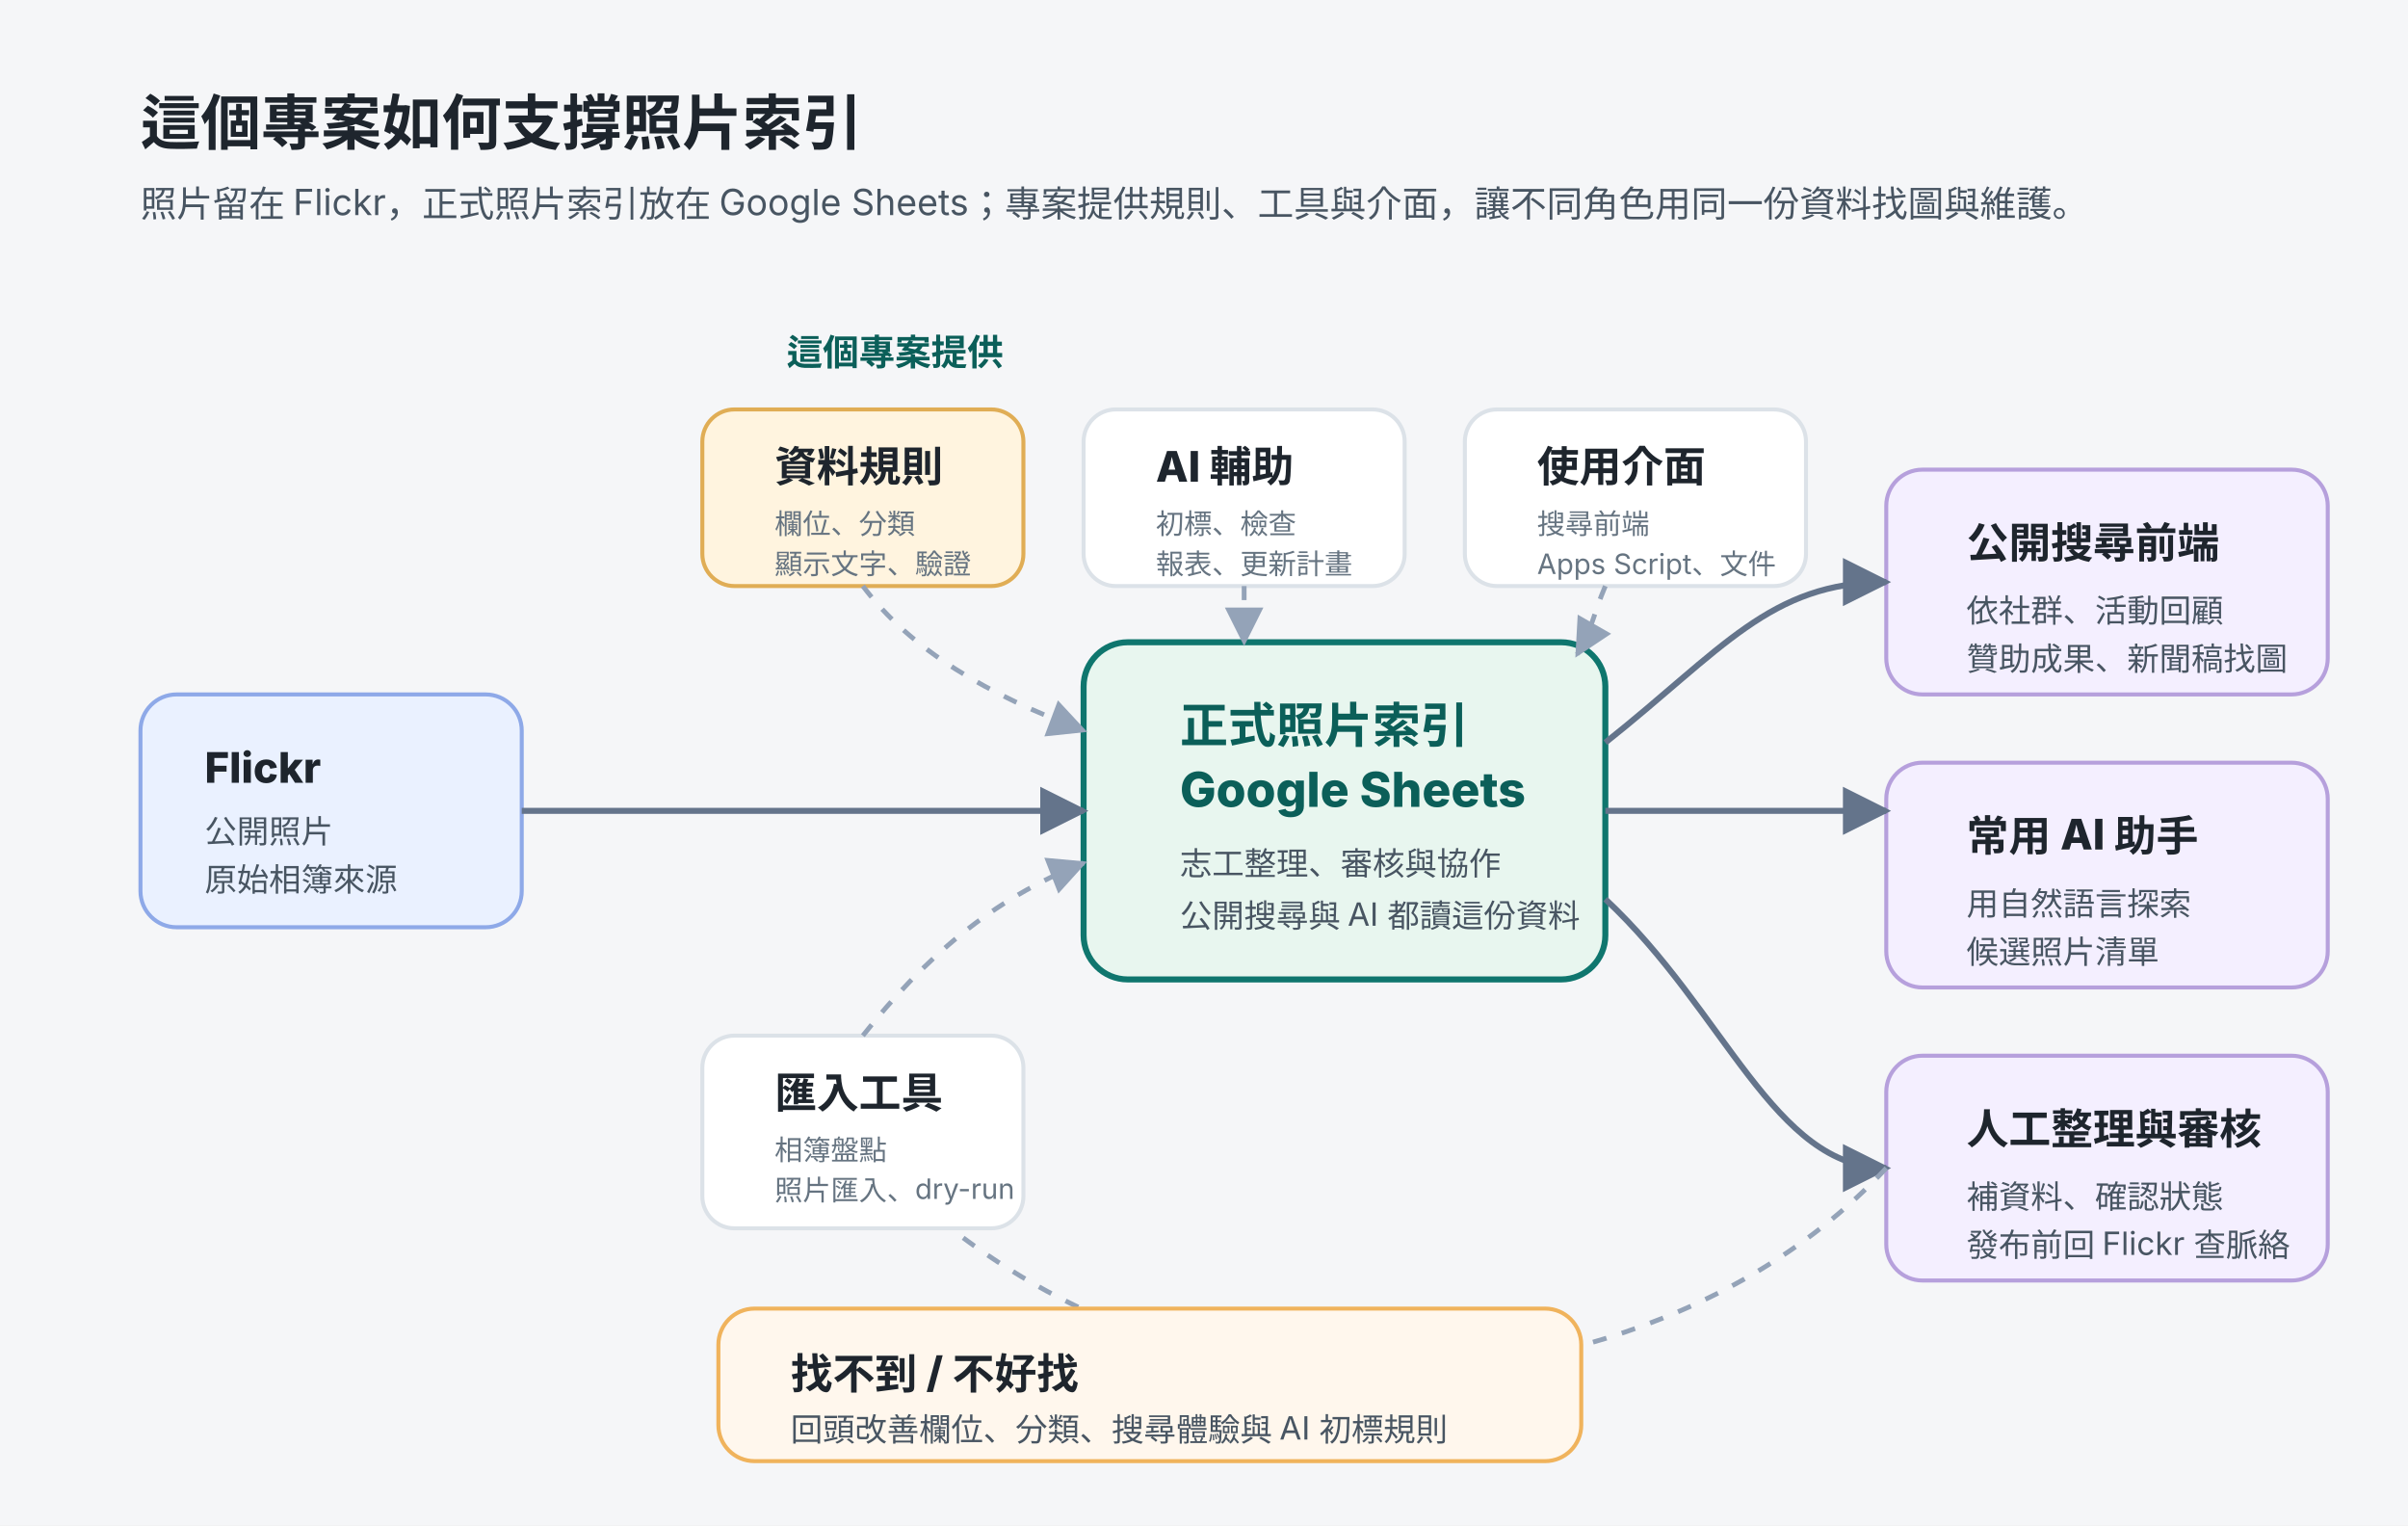
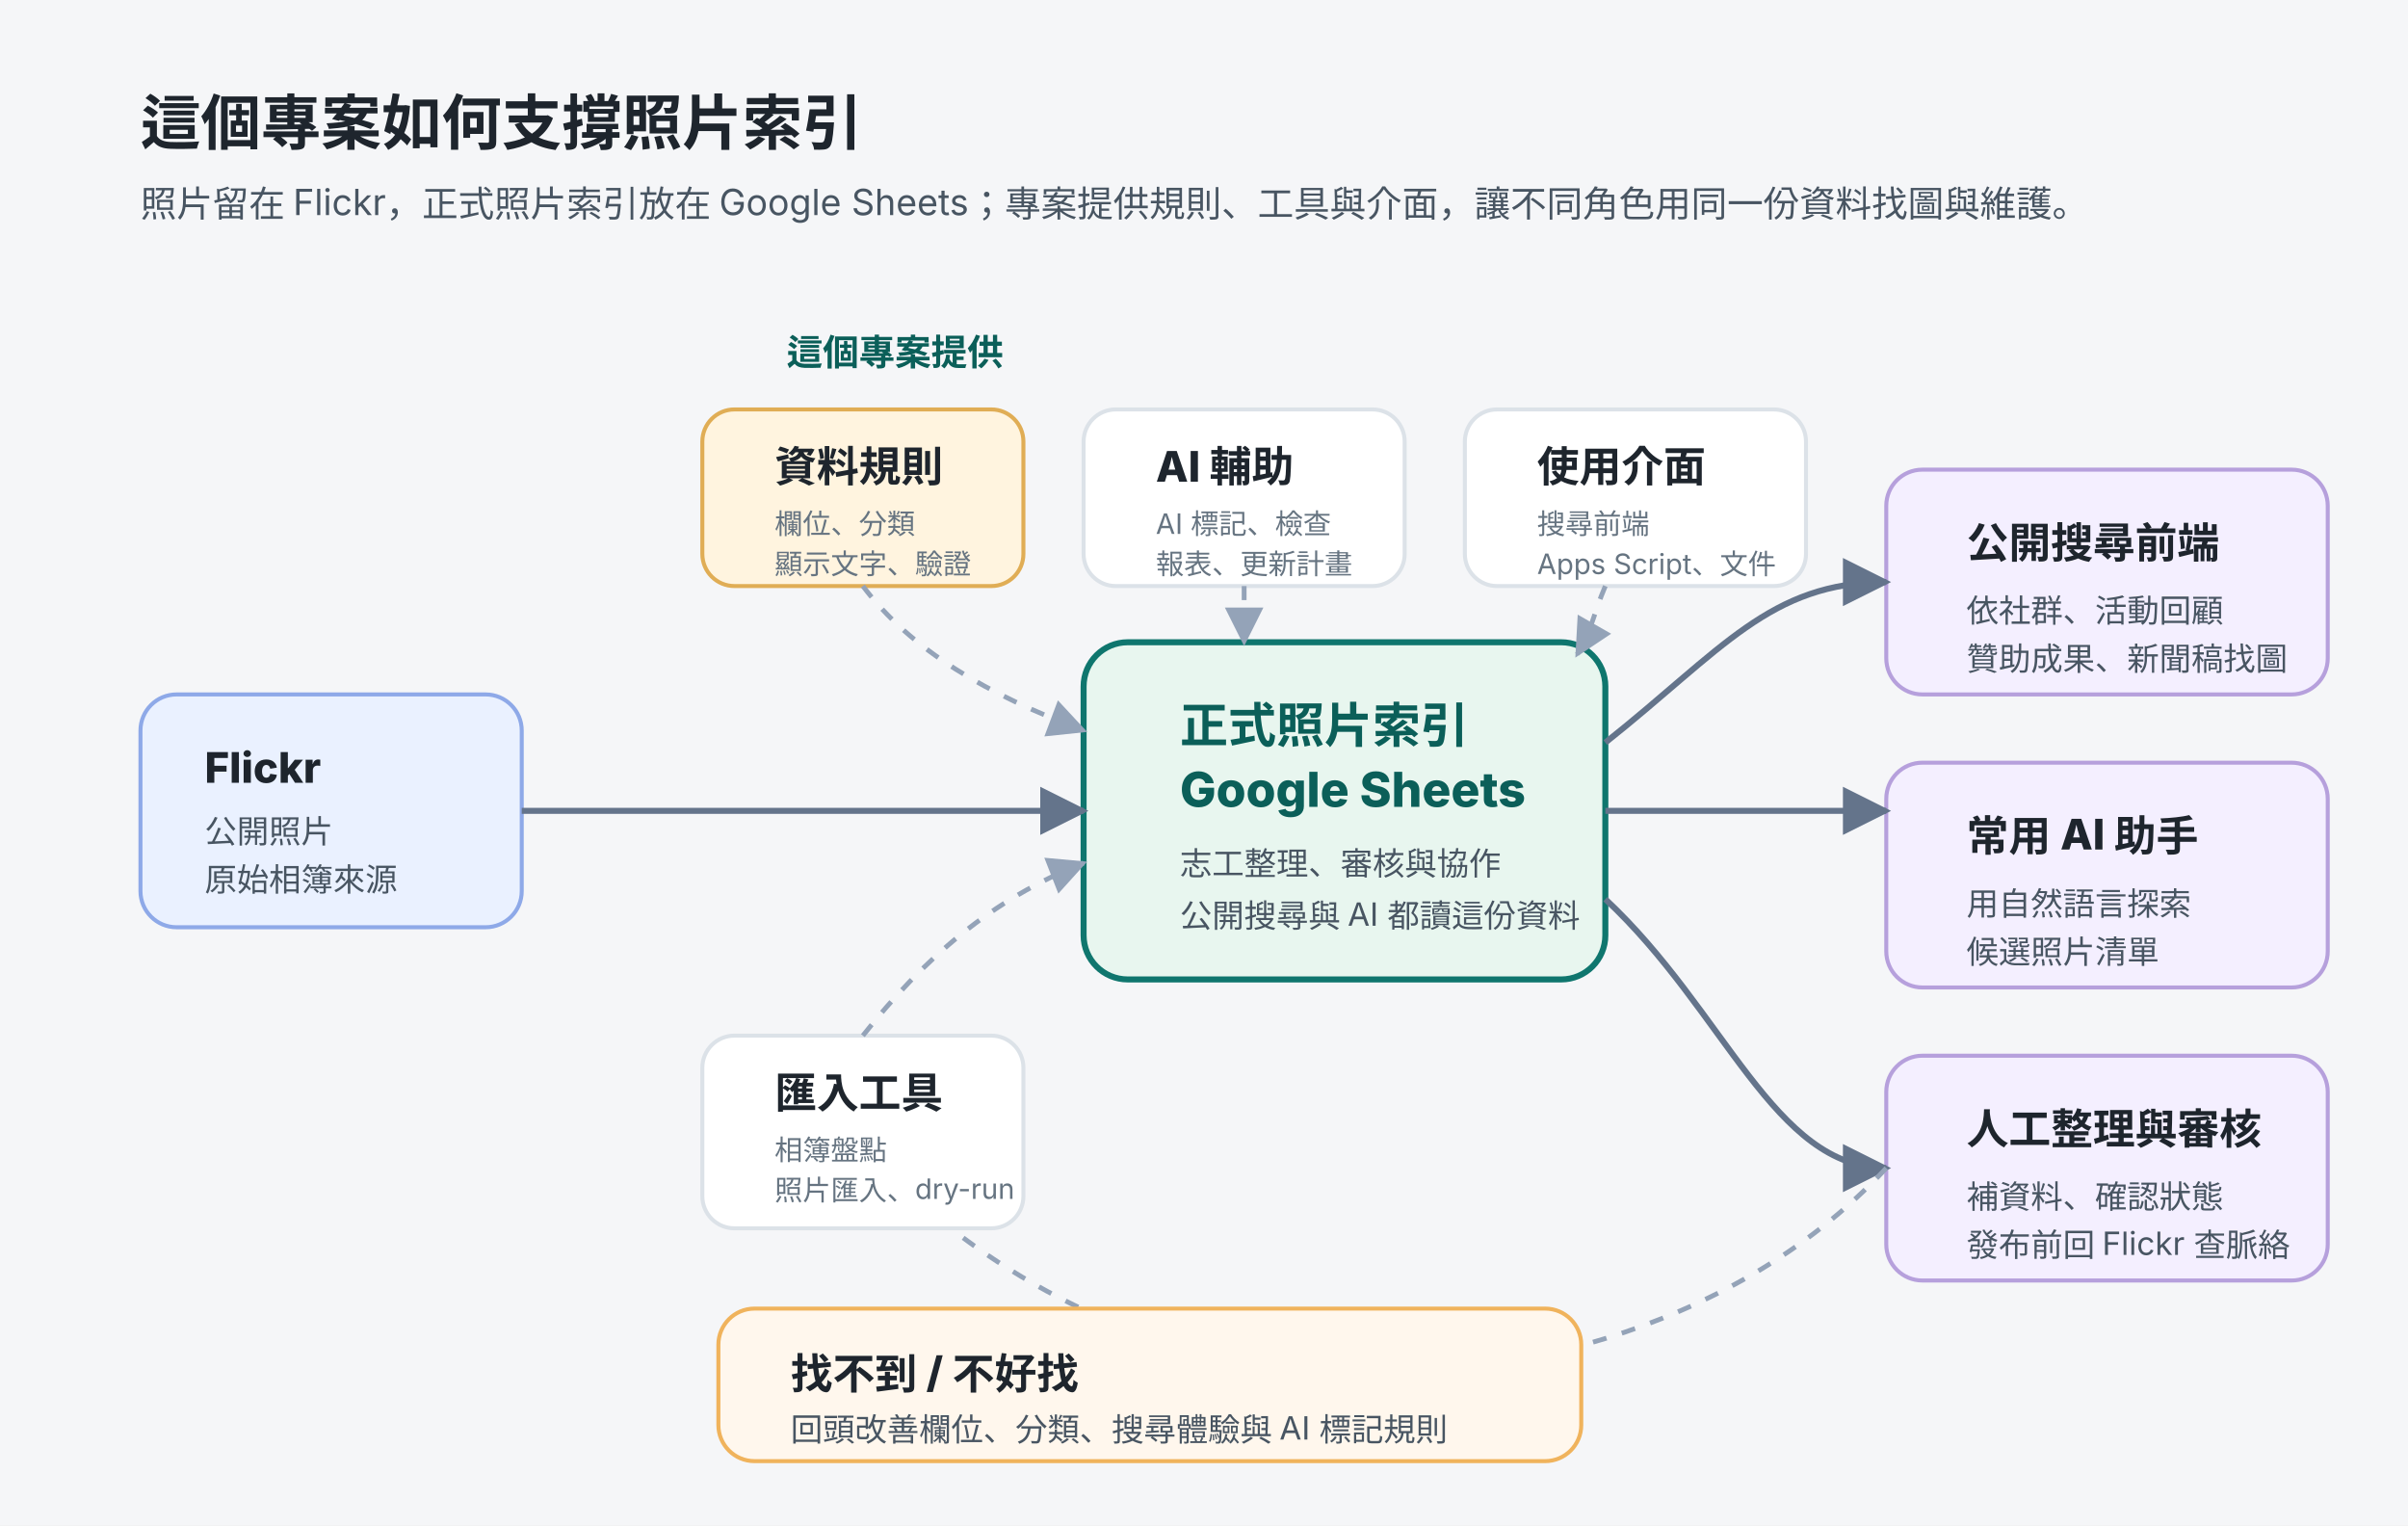
<svg xmlns="http://www.w3.org/2000/svg" width="1200" height="760" viewBox="0 0 1200 760" role="img" aria-labelledby="title desc">
  <defs>
    <style>
      .bg { fill: #f5f6f8; }
      .title { fill: #1e252d; font: 760 30px system-ui, -apple-system, BlinkMacSystemFont, "Segoe UI", sans-serif; }
      .subtitle { fill: #485562; font: 18px system-ui, -apple-system, BlinkMacSystemFont, "Segoe UI", sans-serif; }
      .hub { fill: #e8f6ef; stroke: #0f766e; stroke-width: 3; }
      .source { fill: #eaf1ff; stroke: #8ea9e8; stroke-width: 2; }
      .use { fill: #f4efff; stroke: #b6a0dc; stroke-width: 2; }
      .tool { fill: #ffffff; stroke: #dce2e8; stroke-width: 2; }
      .tool-head { fill: #fff4df; stroke: #e0ad55; stroke-width: 2; }
      .feedback { fill: #fff7ed; stroke: #f0b35c; stroke-width: 2; }
      .label { fill: #1e252d; font: 760 21px system-ui, -apple-system, BlinkMacSystemFont, "Segoe UI", sans-serif; }
      .hub-label { fill: #0b5f59; font: 760 24px system-ui, -apple-system, BlinkMacSystemFont, "Segoe UI", sans-serif; }
      .body { fill: #485562; font: 16px system-ui, -apple-system, BlinkMacSystemFont, "Segoe UI", sans-serif; }
      .small { fill: #667481; font: 14px system-ui, -apple-system, BlinkMacSystemFont, "Segoe UI", sans-serif; }
      .arrow { fill: none; stroke: #64748b; stroke-width: 3; marker-end: url(#arrow); }
      .arrow-soft { fill: none; stroke: #94a3b8; stroke-width: 2.4; stroke-dasharray: 7 8; marker-end: url(#arrow-soft); }
      .section-label { fill: #0b5f59; font: 760 18px system-ui, -apple-system, BlinkMacSystemFont, "Segoe UI", sans-serif; }
    </style>
    <marker id="arrow" viewBox="0 0 10 10" refX="9" refY="5" markerWidth="8" markerHeight="8" orient="auto-start-reverse">
      <path d="M 0 0 L 10 5 L 0 10 z" fill="#64748b" />
    </marker>
    <marker id="arrow-soft" viewBox="0 0 10 10" refX="9" refY="5" markerWidth="8" markerHeight="8" orient="auto-start-reverse">
      <path d="M 0 0 L 10 5 L 0 10 z" fill="#94a3b8" />
    </marker>
  </defs>
  <rect class="bg" width="1200" height="760" />
  <text class="title" x="70" y="72">這個專案如何支撐照片索引</text>
  <text class="subtitle" x="70" y="108">照片留在 Flickr，正式照片索引放在 Google Sheets；專案提供規則、工具與介面，讓不同角色用同一份資料找圖與維護。</text>
  <g transform="translate(70 156)">
    <rect class="source" x="0" y="190" width="190" height="116" rx="18" />
    <text class="label" x="32" y="234">Flickr</text>
    <text class="body" x="32" y="264">公開照片</text>
    <text class="body" x="32" y="288">原始相簿來源</text>
    <rect class="hub" x="470" y="164" width="260" height="168" rx="22" />
    <text class="hub-label" x="518" y="214">正式照片索引</text>
    <text class="hub-label" x="518" y="246">Google Sheets</text>
    <text class="body" x="518" y="280">志工整理、審核與協作</text>
    <text class="body" x="518" y="306">公開搜尋與 AI 都讀這份資料</text>
    <rect class="use" x="870" y="78" width="220" height="112" rx="18" />
    <text class="label" x="910" y="122">公開搜尋前端</text>
    <text class="body" x="910" y="154">依社群、活動回顧</text>
    <text class="body" x="910" y="178">贊助成果、新聞稿找圖</text>
    <rect class="use" x="870" y="224" width="220" height="112" rx="18" />
    <text class="label" x="910" y="268">常用 AI 助手</text>
    <text class="body" x="910" y="300">用自然語言探索</text>
    <text class="body" x="910" y="324">候選照片清單</text>
    <rect class="use" x="870" y="370" width="220" height="112" rx="18" />
    <text class="label" x="910" y="414">人工整理與審核</text>
    <text class="body" x="910" y="446">補資料、確認狀態</text>
    <text class="body" x="910" y="470">發布前回 Flickr 查脈絡</text>
    <path class="arrow" d="M 190 248 H 470" />
    <path class="arrow" d="M 730 214 C 788 168 812 134 870 134" />
    <path class="arrow" d="M 730 248 H 870" />
    <path class="arrow" d="M 730 292 C 790 348 814 426 870 426" />
    <path class="arrow-soft" d="M 870 426 C 790 512 668 532 600 528 C 510 524 438 488 382 438" />
    <text class="section-label" x="322" y="26">這個專案提供</text>
    <rect class="tool-head" x="280" y="48" width="160" height="88" rx="16" />
    <text class="label" x="316" y="84">資料規則</text>
    <text class="small" x="316" y="110">欄位、分類</text>
    <text class="small" x="316" y="130">顯示文字、驗證</text>
    <rect class="tool" x="280" y="360" width="160" height="96" rx="16" />
    <text class="label" x="316" y="396">匯入工具</text>
    <text class="small" x="316" y="422">相簿盤點</text>
    <text class="small" x="316" y="442">照片匯入、dry-run</text>
    <rect class="tool" x="470" y="48" width="160" height="88" rx="16" />
    <text class="label" x="506" y="84">AI 輔助</text>
-     <text class="small" x="506" y="110">初標、檢查</text>
+     <text class="small" x="506" y="110">AI 標記、檢查</text>
    <text class="small" x="506" y="130">報表、更新計畫</text>
    <rect class="tool" x="660" y="48" width="170" height="88" rx="16" />
    <text class="label" x="696" y="84">使用介面</text>
    <text class="small" x="696" y="110">搜尋前端</text>
    <text class="small" x="696" y="130">Apps Script、文件</text>
    <path class="arrow-soft" d="M 360 136 C 384 168 422 190 470 208" />
    <path class="arrow-soft" d="M 360 360 C 390 322 424 292 470 274" />
    <path class="arrow-soft" d="M 550 136 V 164" />
    <path class="arrow-soft" d="M 730 136 C 724 150 724 156 716 170" />
    <rect class="feedback" x="288" y="496" width="430" height="76" rx="18" />
    <text class="label" x="324" y="536">找不到 / 不好找</text>
-     <text class="body" x="324" y="562">回頭改善欄位、分類、搜尋體驗與 AI 初標規則</text>
+     <text class="body" x="324" y="562">回頭改善欄位、分類、搜尋體驗與 AI 標記規則</text>
  </g>
</svg>
